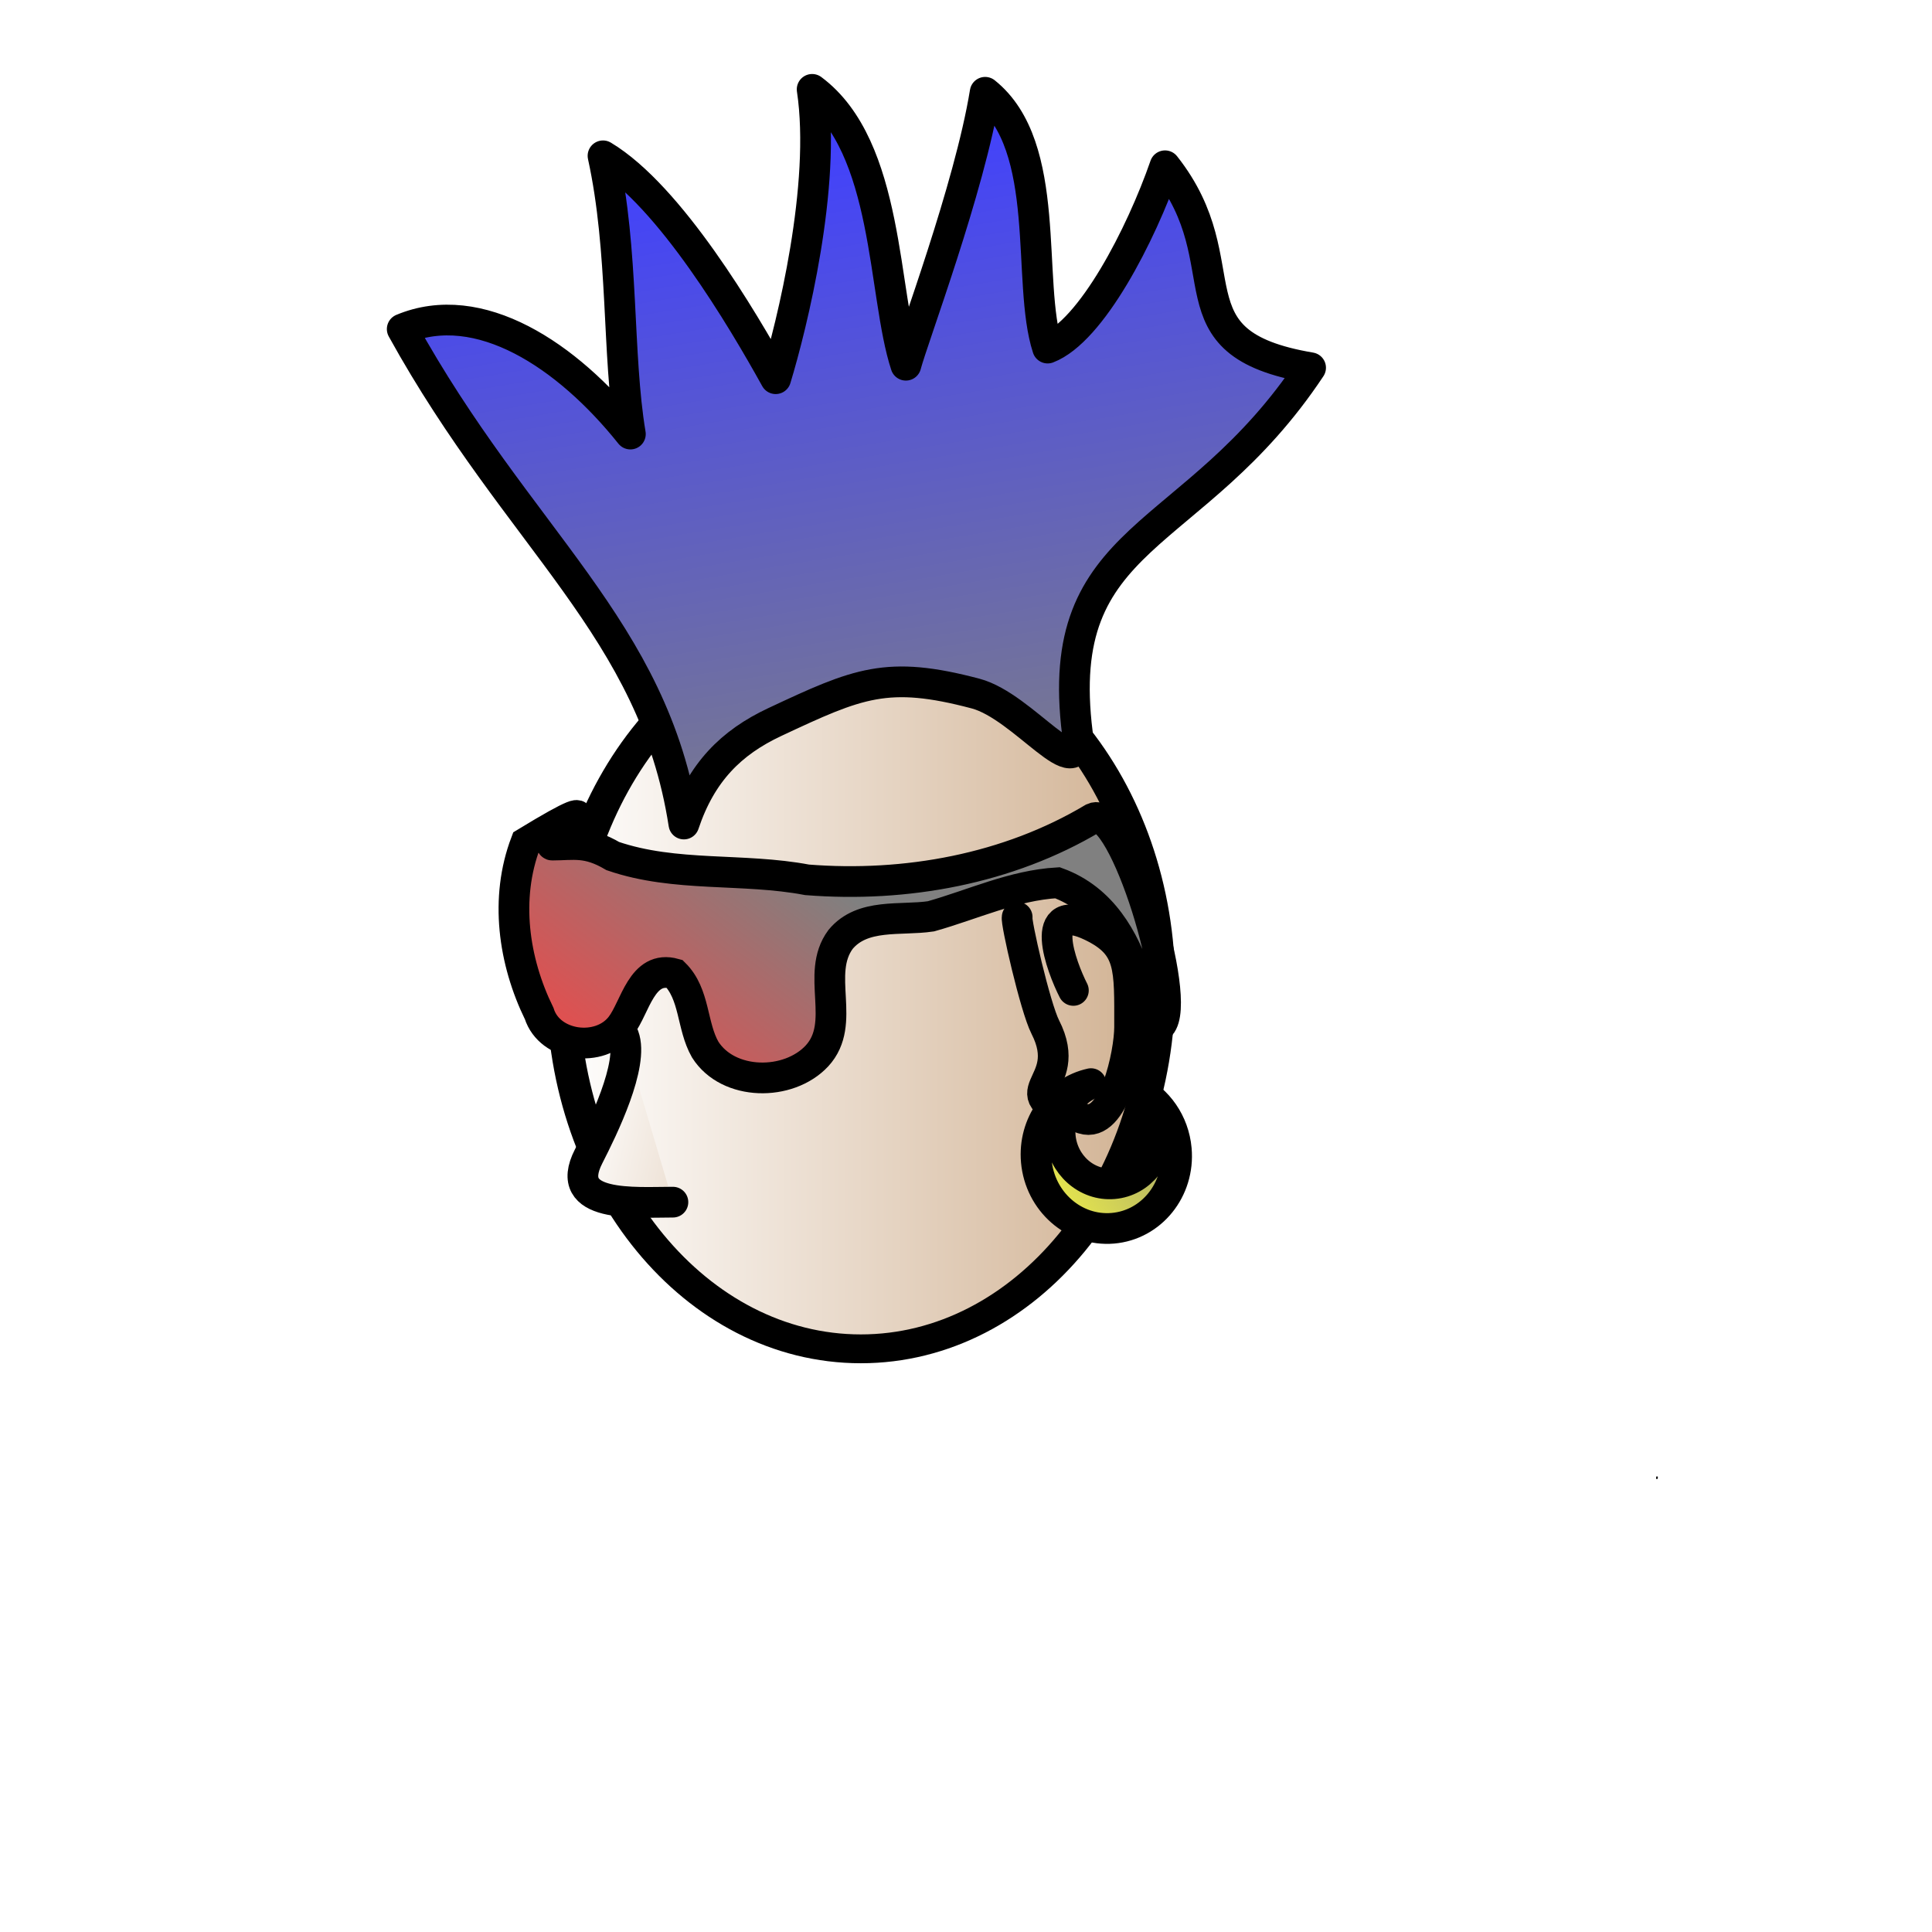
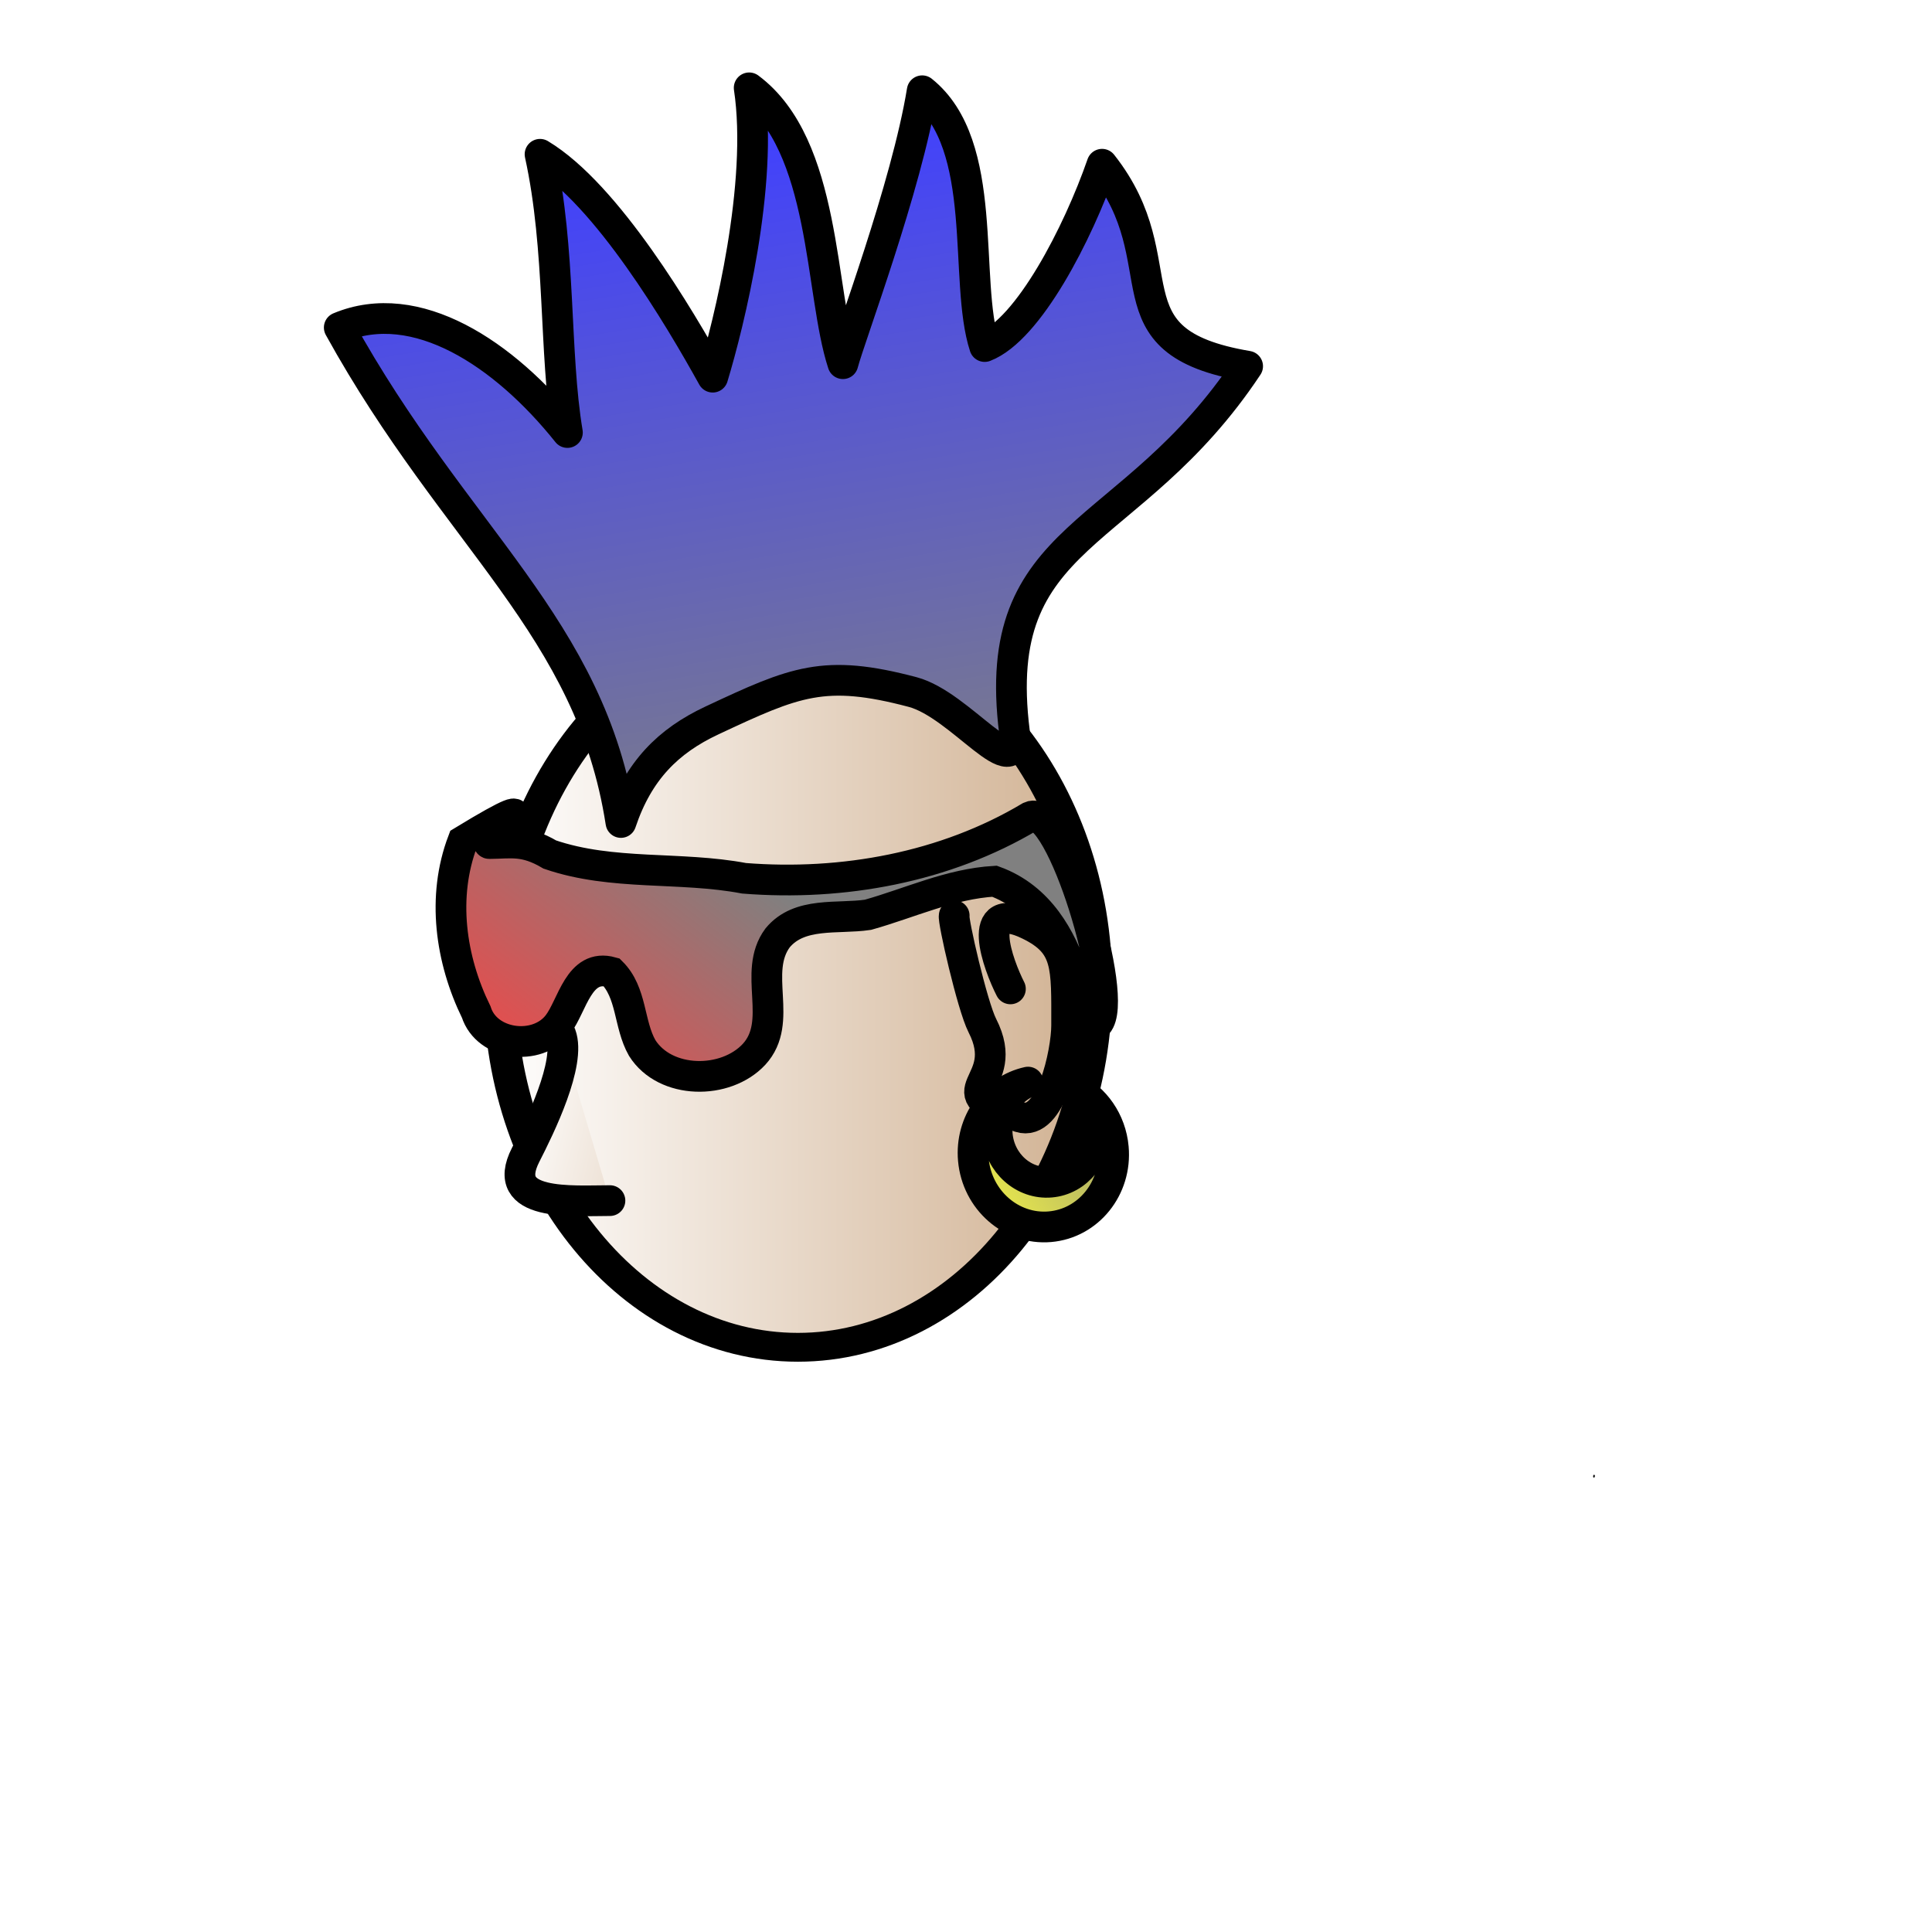
- <svg xmlns="http://www.w3.org/2000/svg" xmlns:xlink="http://www.w3.org/1999/xlink" overflow="hidden" viewBox="-143 -20 1258 1258" id="svg36220" version="1.0">
+ <svg xmlns="http://www.w3.org/2000/svg" xmlns:xlink="http://www.w3.org/1999/xlink" overflow="hidden" viewBox="-102 -19 1258 1258" id="svg36220" version="1.0">
  <defs id="defs36222">
    <linearGradient id="linearGradient4087">
      <stop style="stop-color:#808080;stop-opacity:1;" offset="0" id="stop4089" />
      <stop style="stop-color:#ffff40;stop-opacity:1;" offset="1" id="stop4091" />
    </linearGradient>
    <linearGradient id="linearGradient4071">
      <stop style="stop-color:#808080;stop-opacity:1;" offset="0" id="stop4073" />
      <stop style="stop-color:#ff4040;stop-opacity:1;" offset="1" id="stop4075" />
    </linearGradient>
    <linearGradient id="linearGradient2977">
      <stop style="stop-color:black;stop-opacity:1;" offset="0" id="stop2979" />
      <stop style="stop-color:lime;stop-opacity:1;" offset="1" id="stop2981" />
    </linearGradient>
    <linearGradient id="linearGradient2908">
      <stop style="stop-color:#808080;stop-opacity:1;" offset="0" id="stop2910" />
      <stop style="stop-color:#4040ff;stop-opacity:1;" offset="1" id="stop2912" />
    </linearGradient>
    <linearGradient id="linearGradient3099">
      <stop style="stop-color:#ffffff;stop-opacity:1" offset="0" id="stop3101" />
      <stop style="stop-color:#d0b090;stop-opacity:1" offset="1" id="stop3103" />
    </linearGradient>
    <linearGradient xlink:href="#linearGradient3099" id="linearGradient3105" x1="721.622" y1="220.042" x2="586.808" y2="554.597" gradientUnits="userSpaceOnUse" />
    <linearGradient xlink:href="#linearGradient3099" id="linearGradient2366" gradientUnits="userSpaceOnUse" x1="721.622" y1="220.042" x2="541.266" y2="599.38" />
    <linearGradient xlink:href="#linearGradient2908" id="linearGradient2914" x1="439.211" y1="778.758" x2="358.421" y2="144.516" gradientUnits="userSpaceOnUse" gradientTransform="matrix(0.597709,0,0,0.768403,155.2065,-45.70692)" />
    <linearGradient xlink:href="#linearGradient3099" id="linearGradient2975" x1="432.667" y1="411.333" x2="634.667" y2="478" gradientUnits="userSpaceOnUse" gradientTransform="matrix(-0.709936,-0.341975,-0.306873,0.712922,1841.67,361.9192)" />
    <linearGradient xlink:href="#linearGradient2977" id="linearGradient2983" x1="266.054" y1="588.673" x2="548.098" y2="789.982" gradientUnits="userSpaceOnUse" gradientTransform="matrix(-0.709936,-0.341975,-0.306873,0.712922,1841.67,361.9192)" />
    <linearGradient xlink:href="#linearGradient2977" id="linearGradient2993" x1="86.189" y1="245.658" x2="192.446" y2="150.666" gradientUnits="userSpaceOnUse" gradientTransform="matrix(-0.792969,0.478177,0.501923,0.829668,1342.988,-121.9422)" />
    <linearGradient xlink:href="#linearGradient3099" id="linearGradient4056" x1="156.278" y1="889.142" x2="588.542" y2="889.142" gradientUnits="userSpaceOnUse" />
    <linearGradient xlink:href="#linearGradient4071" id="linearGradient4077" x1="313.562" y1="578.415" x2="153.285" y2="785.553" gradientUnits="userSpaceOnUse" gradientTransform="matrix(0.914953,0,0,0.894418,44.07221,-13.58629)" />
    <linearGradient xlink:href="#linearGradient4087" id="linearGradient4093" x1="408.667" y1="841.667" x2="524.667" y2="841.667" gradientUnits="userSpaceOnUse" />
    <linearGradient xlink:href="#linearGradient4087" id="linearGradient4098" gradientUnits="userSpaceOnUse" x1="563.045" y1="790.13" x2="393.396" y2="883.638" gradientTransform="matrix(0.911511,-7.75182e-2,7.929804e-2,0.891052,85.25759,18.45794)" />
    <linearGradient xlink:href="#linearGradient3099" id="linearGradient4106" x1="192.93" y1="788.826" x2="404.993" y2="835.966" gradientUnits="userSpaceOnUse" gradientTransform="matrix(0.914953,0,0,0.894418,52.69838,3.278923)" />
  </defs>
  <g id="layer1">
    <path style="fill:url(#linearGradient4056);fill-opacity:1;stroke:#000000;stroke-width:23.285;stroke-linecap:round;stroke-linejoin:round;stroke-miterlimit:4;stroke-dasharray:none;stroke-opacity:1" id="path3173" d="M 584.542 889.142 A 212.132 292.271 0 1 1  160.278,889.142 A 212.132 292.271 0 1 1  584.542 889.142 z" transform="matrix(0.914876,0,0,0.806401,76.82154,-94.4169)" />
    <path style="fill:url(#linearGradient2914);fill-opacity:1;fill-rule:evenodd;stroke:#000000;stroke-width:20;stroke-linecap:round;stroke-linejoin:round;stroke-miterlimit:4;stroke-dasharray:none;stroke-opacity:1" d="M 302.31,516.556 C 282.588,388.817 194.833,331.785 118.899,194.266 C 168.903,173.397 226.18,210.955 267.467,262.633 C 258.766,210.828 263.287,143.599 249.639,81.46 C 293.204,107.619 340.559,187.75 362.074,226.587 C 372.664,191.751 395.218,100.682 385.816,38.189 C 436.29,75.714 431.589,171.39 446.849,217.814 C 451.376,200.417 488.241,102.94 498.471,40.09 C 542.78,75.493 525.096,163.657 539.16,206.648 C 567.634,195.721 600.011,132.914 615.597,87.936 C 666.963,152.965 615.037,203.404 710.384,219.449 C 633.608,335.114 541.922,325.345 558.554,457.643 C 560.891,494.533 523.789,439.956 492.228,431.604 C 434.645,416.365 415.828,424.684 361.49,450.155 C 333.106,463.46 313.61,482.83 302.31,516.556 z " id="path2899" />
    <path style="fill:url(#linearGradient4077);fill-opacity:1;fill-rule:evenodd;stroke:#000000;stroke-width:20;stroke-linecap:butt;stroke-linejoin:miter;stroke-miterlimit:4;stroke-dasharray:none;stroke-opacity:1" d="M 199.345,528.698 C 266.523,487.819 211.702,530.286 216.614,530.267 C 230.581,530.215 239.28,527.559 256.038,537.427 C 296.74,551.386 340.731,544.959 382.539,552.893 C 446.77,557.982 513.459,545.825 568.819,512.74 C 588.382,503.747 627.566,631.215 612.635,647.601 C 599.92,662.053 605.095,576.46 545.551,554.8 C 516.769,556.484 490.425,568.988 463.164,576.652 C 443.372,579.595 418.599,574.438 404.319,591.702 C 387.59,614.285 408.723,646.081 388.964,667.543 C 370.433,687.433 331.16,687.131 316.158,663.383 C 307.298,647.809 309.629,627.347 296.217,614.062 C 274.787,608.025 270.757,635.867 261.28,648.145 C 247.679,665.775 215.021,661.65 208.093,639.984 C 191.315,605.729 185.592,564.899 199.345,528.698 z " id="path4058" />
    <path style="fill:url(#linearGradient4106);fill-opacity:1;fill-rule:evenodd;stroke:#000000;stroke-width:20;stroke-linecap:round;stroke-linejoin:round;stroke-miterlimit:4;stroke-dasharray:none;stroke-opacity:1" d="M 263.138,654.712 C 270.003,673.114 249.469,714.955 240.264,732.952 C 222.905,766.889 270.503,762.766 295.161,762.766" id="path4079" />
    <path style="fill:none;fill-opacity:0.75;fill-rule:evenodd;stroke:#000000;stroke-width:0.937px;stroke-linecap:butt;stroke-linejoin:miter;stroke-opacity:1" d="M 936.02,941.499 C 935.555,942.43 936.02,943.582 936.02,941.499 z " id="path4081" />
    <path style="fill:none;fill-opacity:0.75;fill-rule:evenodd;stroke:#000000;stroke-width:20;stroke-linecap:round;stroke-linejoin:round;stroke-miterlimit:4;stroke-dasharray:none;stroke-opacity:1" d="M 519.324,577.196 C 518.198,579.398 531.067,635.931 537.624,648.75 C 557.996,688.579 507.764,690.697 562.022,708.377 C 582.178,714.945 592.521,666.043 592.521,648.75 C 592.521,610.081 593.833,595.726 568.122,583.159 C 531.268,565.146 548.308,610.01 555.923,624.899" id="path4083" />
    <path style="fill:url(#linearGradient4098);fill-opacity:1;stroke:#000000;stroke-width:20;stroke-linecap:round;stroke-linejoin:round;stroke-miterlimit:4;stroke-dasharray:none;stroke-opacity:1" d="M 567.383,685.592 C 545.227,690.474 529.633,711.935 531.785,736.118 C 534.12,762.351 556.433,781.914 581.591,779.774 C 606.749,777.635 625.271,754.599 622.936,728.367 C 621.371,710.781 610.846,696.208 596.486,689.149 C 604.34,694.685 609.872,703.794 610.82,714.443 C 612.47,732.989 599.591,749.262 582.079,750.751 C 564.567,752.24 549.006,738.386 547.356,719.84 C 545.994,704.54 554.525,690.77 567.383,685.592 z " id="path4085" />
  </g>
</svg>
